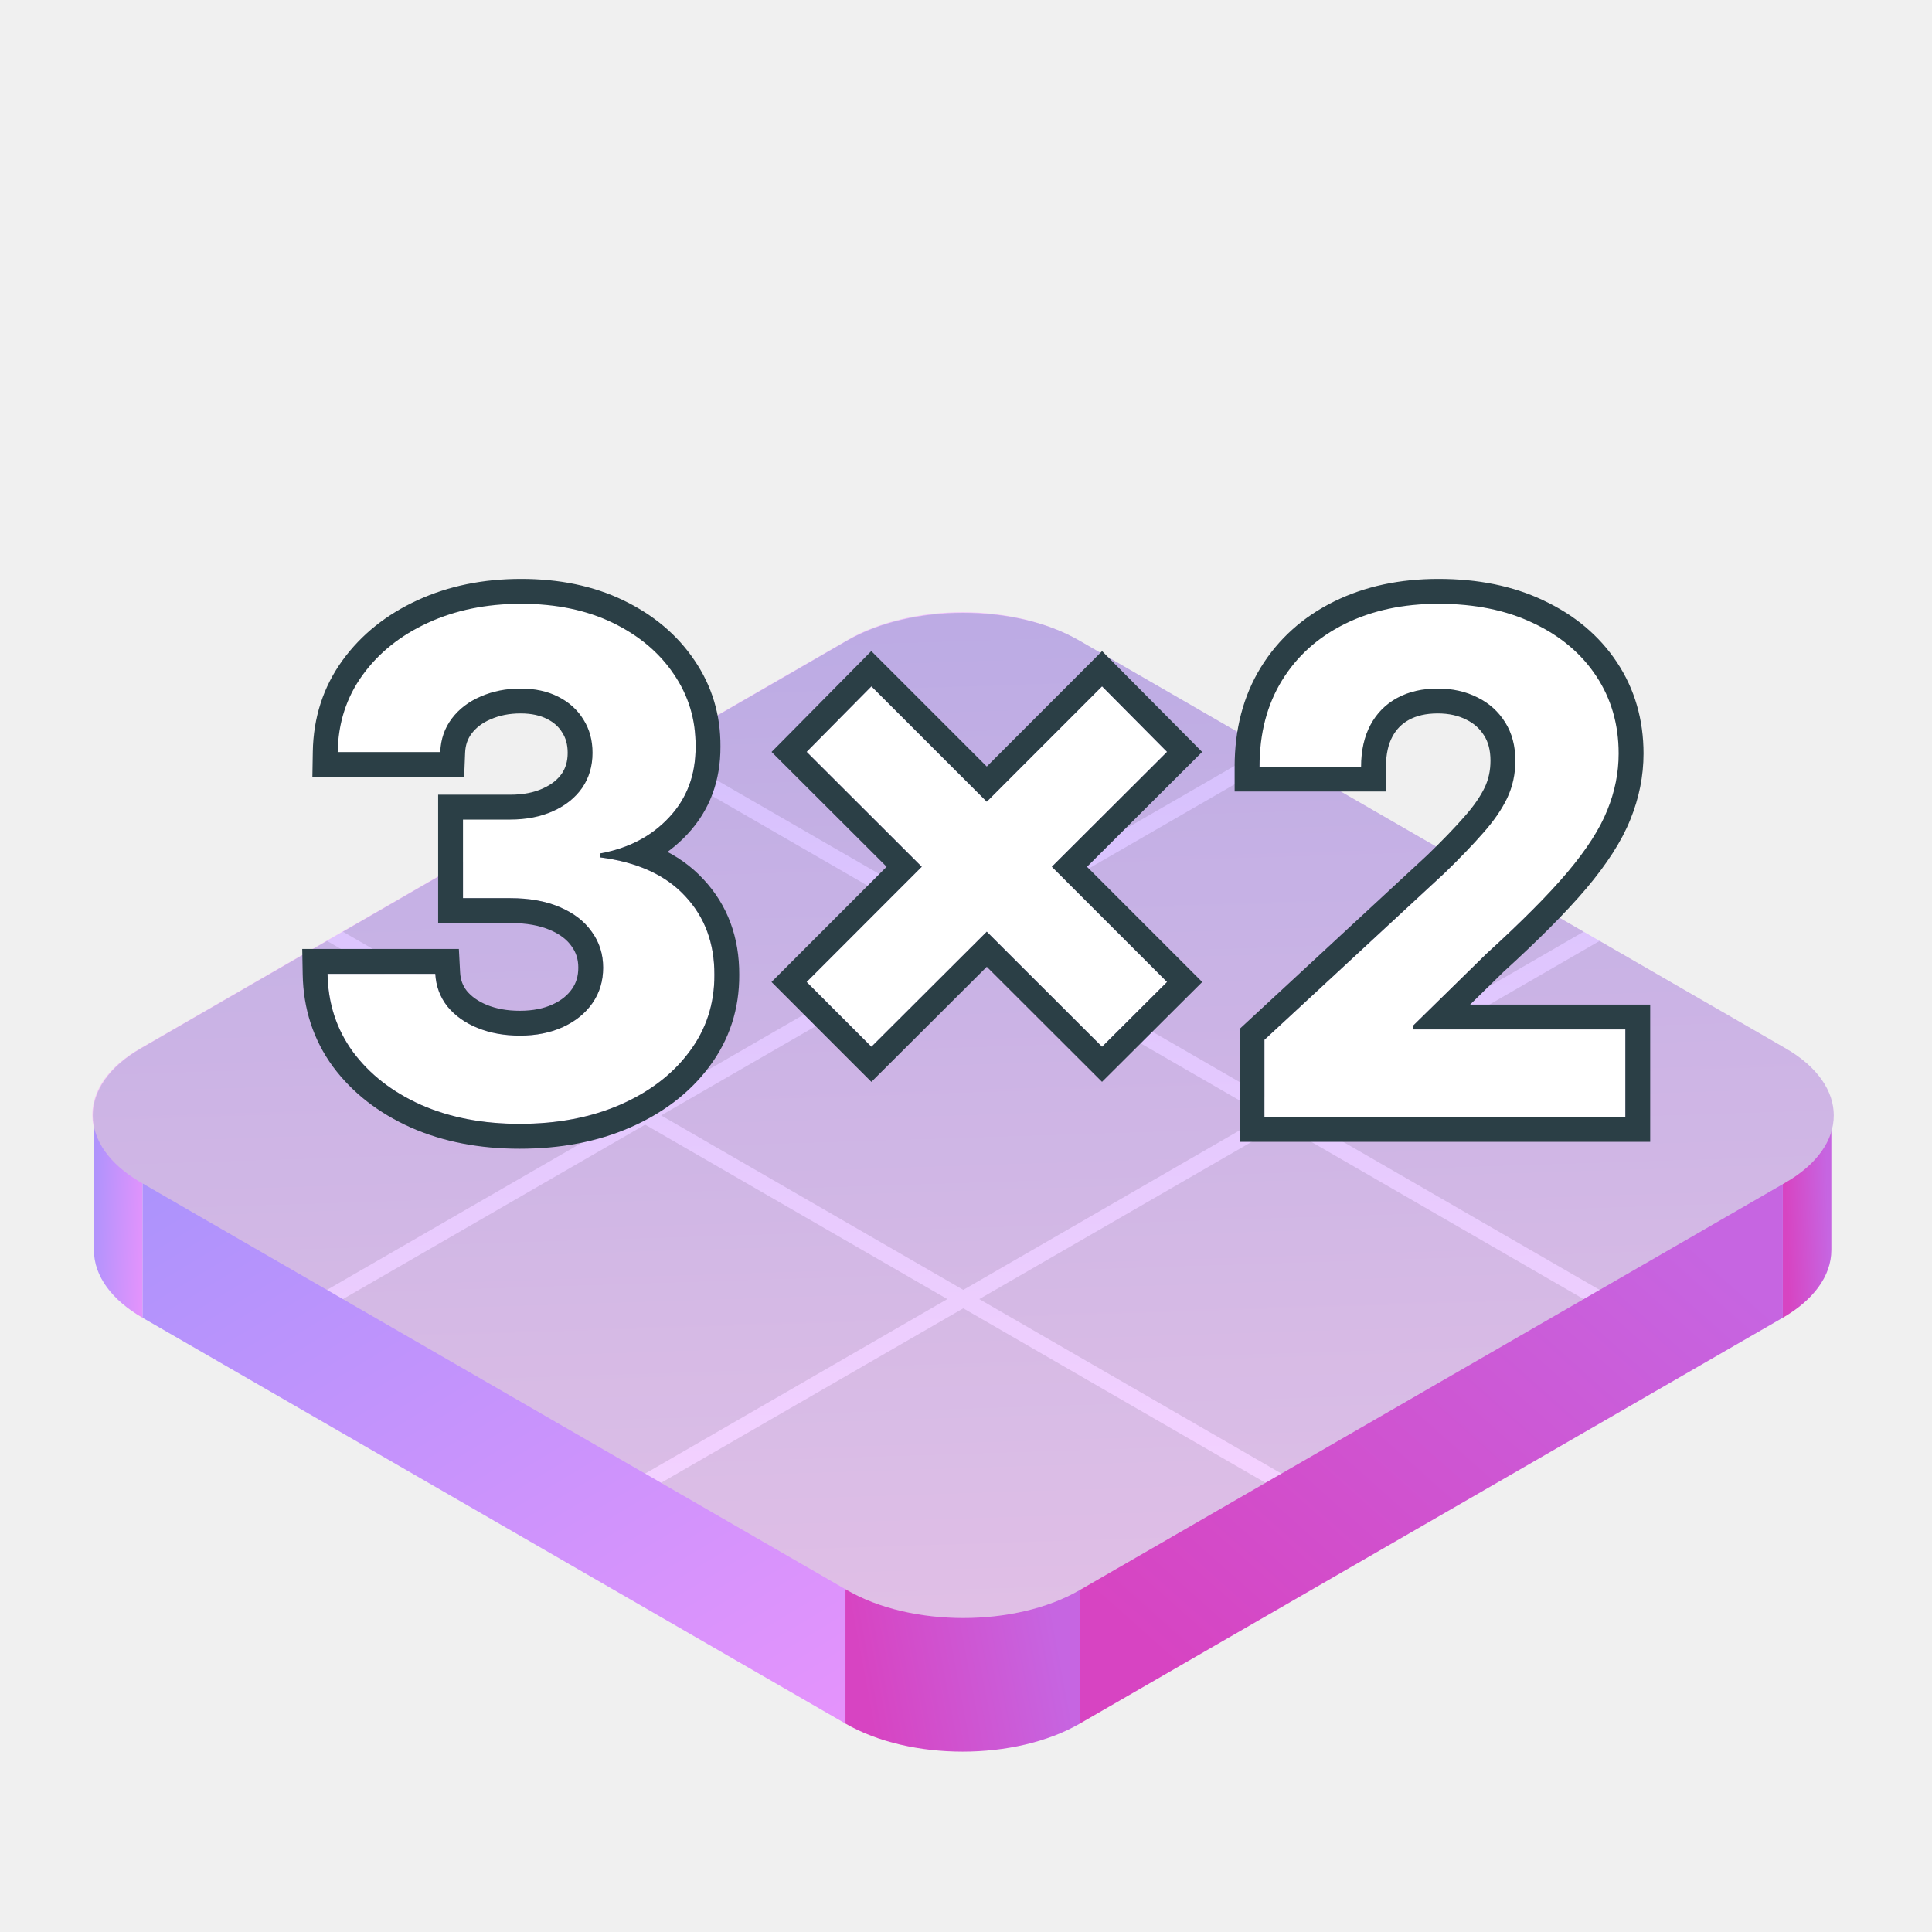
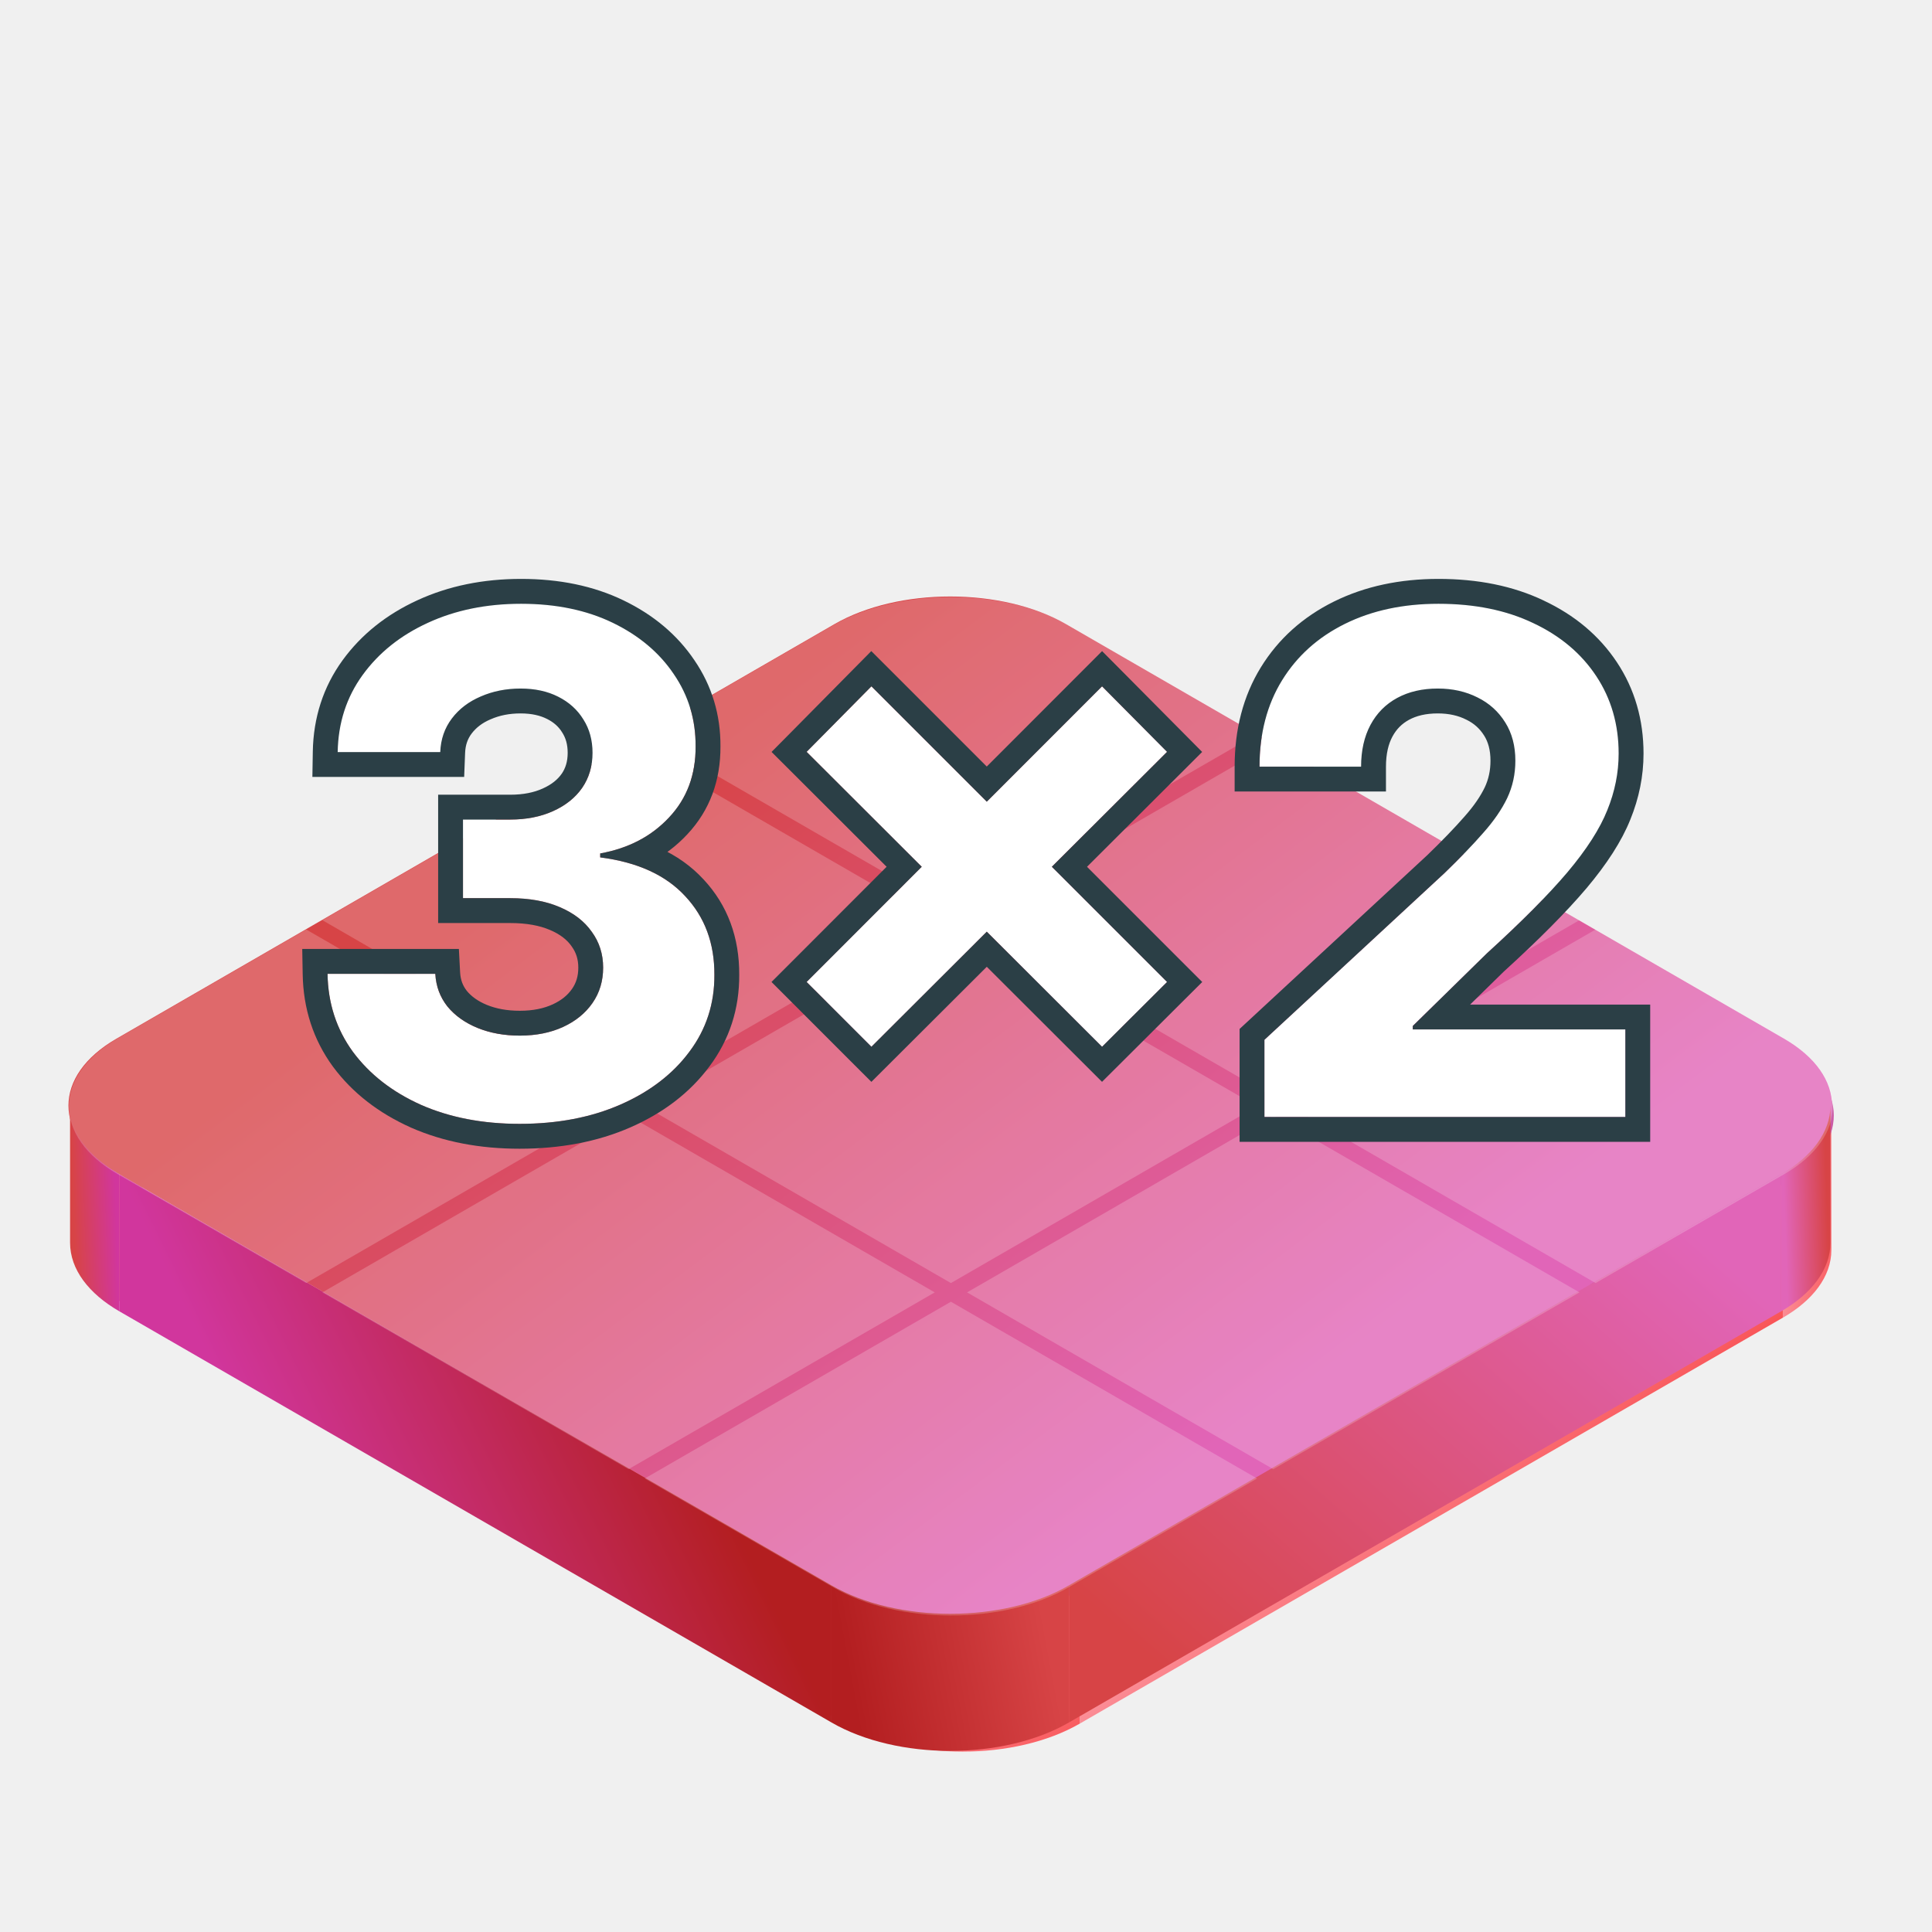
<svg xmlns="http://www.w3.org/2000/svg" width="64" height="64" viewBox="0 0 64 64" fill="none">
  <rect width="35.855" height="35.855" rx="4.378" transform="matrix(0.866025 0.5 -0.866025 0.5 31.8887 19)" fill="url(#paint0_linear_2025_1114)" />
  <rect width="26.891" height="4.482" transform="matrix(0.866025 0.5 0 1 4.71851 39.1685)" fill="url(#paint1_linear_2025_1114)" />
  <rect width="26.891" height="4.482" transform="matrix(0.866025 -0.5 0 1 35.7698 52.6143)" fill="url(#paint2_linear_2025_1114)" />
  <path d="M3.111 36.928C3.111 37.803 3.725 38.595 4.719 39.169V43.651C3.725 43.077 3.111 42.285 3.111 41.41V36.928Z" fill="url(#paint3_linear_2025_1114)" />
  <path d="M28.007 52.614C30.151 53.852 33.626 53.852 35.77 52.614V57.096C33.626 58.334 30.151 58.334 28.007 57.096V52.614Z" fill="url(#paint4_linear_2025_1114)" />
  <path d="M60.666 36.928C60.666 37.803 60.052 38.595 59.059 39.169V43.651C60.052 43.077 60.666 42.285 60.666 41.41V36.928Z" fill="url(#paint5_linear_2025_1114)" />
  <g clip-path="url(#clip0_2025_1114)">
    <rect width="35.899" height="35.899" rx="4.442" transform="matrix(0.866025 0.5 -0.866025 0.5 31.9104 19)" fill="url(#paint6_linear_2025_1114)" />
    <rect width="11.559" height="11.559" transform="matrix(0.866025 0.5 -0.866025 0.5 31.9104 19)" fill="black" fill-opacity="0.1" />
    <rect width="11.559" height="11.559" transform="matrix(0.866025 0.5 -0.866025 0.5 21.3711 25.085)" fill="black" fill-opacity="0.1" />
    <rect width="11.559" height="11.559" transform="matrix(0.866025 0.5 -0.866025 0.5 21.3711 37.2549)" fill="black" fill-opacity="0.1" />
    <rect width="11.559" height="11.559" transform="matrix(0.866025 0.5 -0.866025 0.5 42.45 25.085)" fill="black" fill-opacity="0.1" />
    <rect width="11.559" height="11.559" transform="matrix(0.866025 0.5 -0.866025 0.5 42.45 37.2549)" fill="black" fill-opacity="0.1" />
    <rect width="11.559" height="11.559" transform="matrix(0.866025 0.5 -0.866025 0.5 52.9893 31.1699)" fill="black" fill-opacity="0.1" />
    <rect width="11.559" height="11.559" transform="matrix(0.866025 0.5 -0.866025 0.5 10.8315 31.1699)" fill="black" fill-opacity="0.1" />
    <rect width="11.559" height="11.559" transform="matrix(0.866025 0.5 -0.866025 0.5 31.9104 43.3398)" fill="black" fill-opacity="0.1" />
    <rect width="11.559" height="11.559" transform="matrix(0.866025 0.5 -0.866025 0.5 31.9104 31.1699)" fill="black" fill-opacity="0.1" />
  </g>
-   <mask id="path-17-outside-1_2025_1114" maskUnits="userSpaceOnUse" x="10" y="19" width="45" height="20" fill="black">
+   <rect width="36.328" height="36.328" rx="4.436" transform="matrix(0.866025 0.5 -0.866025 0.5 31.478 18.4604)" fill="url(#paint7_linear_2025_1114)" />
+   <rect width="27.246" height="4.541" transform="matrix(0.866025 0.5 0 1 3.94922 38.8955)" fill="url(#paint8_linear_2025_1114)" />
+   <rect width="27.246" height="4.541" transform="matrix(0.866025 -0.5 0 1 35.4104 52.5186)" fill="url(#paint9_linear_2025_1114)" />
+   <path d="M2.321 36.625C2.321 37.512 2.943 38.314 3.95 38.895V43.437C2.943 42.855 2.321 42.053 2.321 41.166V36.625Z" fill="url(#paint10_linear_2025_1114)" />
+   <path d="M27.545 52.519C29.717 53.773 33.239 53.773 35.41 52.519V57.06C33.239 58.314 29.717 58.314 27.545 57.06V52.519Z" fill="url(#paint11_linear_2025_1114)" />
+   <path d="M60.636 36.625C60.636 37.512 60.013 38.314 59.007 38.895V43.437C60.013 42.855 60.636 42.053 60.636 41.166V36.625Z" fill="url(#paint12_linear_2025_1114)" />
+   <g clip-path="url(#clip1_2025_1114)">
+     <rect width="11.712" height="11.712" transform="matrix(0.866025 0.5 -0.866025 0.5 31.5 18.4604)" fill="white" fill-opacity="0.2" />
+     <rect width="11.712" height="11.712" transform="matrix(0.866025 0.5 -0.866025 0.5 20.8213 24.626)" fill="white" fill-opacity="0.2" />
+     <rect width="11.712" height="11.712" transform="matrix(0.866025 0.5 -0.866025 0.5 20.8215 36.9561)" fill="white" fill-opacity="0.2" />
+     <rect width="11.712" height="11.712" transform="matrix(0.866025 0.5 -0.866025 0.5 42.1785 24.6255)" fill="white" fill-opacity="0.2" />
+     <rect width="11.712" height="11.712" transform="matrix(0.866025 0.5 -0.866025 0.5 42.1785 36.9561)" fill="white" fill-opacity="0.2" />
+     <rect width="11.712" height="11.712" transform="matrix(0.866025 0.5 -0.866025 0.5 52.8569 30.791)" fill="white" fill-opacity="0.2" />
+     <rect width="11.712" height="11.712" transform="matrix(0.866025 0.5 -0.866025 0.5 10.1428 30.791)" fill="white" fill-opacity="0.2" />
+     <rect width="11.712" height="11.712" transform="matrix(0.866025 0.5 -0.866025 0.5 31.5 43.1216)" fill="white" fill-opacity="0.2" />
+     <rect width="11.712" height="11.712" transform="matrix(0.866025 0.5 -0.866025 0.5 31.5 30.791)" fill="white" fill-opacity="0.2" />
+   </g>
+   <mask id="path-33-outside-1_2025_1114" maskUnits="userSpaceOnUse" x="10" y="19" width="45" height="20" fill="black">
    <rect fill="white" x="10" y="19" width="45" height="20" />
    <path d="M17.212 37.229C15.99 37.229 14.9 37.019 13.945 36.599C12.995 36.173 12.245 35.589 11.693 34.846C11.147 34.099 10.866 33.236 10.85 32.259H14.42C14.442 32.668 14.576 33.029 14.821 33.34C15.072 33.645 15.405 33.883 15.82 34.052C16.235 34.221 16.702 34.306 17.221 34.306C17.761 34.306 18.239 34.21 18.654 34.019C19.069 33.828 19.393 33.564 19.628 33.225C19.863 32.887 19.98 32.496 19.98 32.054C19.98 31.607 19.855 31.211 19.603 30.867C19.358 30.517 19.003 30.244 18.539 30.048C18.08 29.851 17.535 29.753 16.901 29.753H15.337V27.149H16.901C17.436 27.149 17.908 27.056 18.318 26.871C18.733 26.685 19.055 26.429 19.284 26.101C19.513 25.768 19.628 25.381 19.628 24.938C19.628 24.518 19.527 24.149 19.325 23.833C19.128 23.511 18.85 23.26 18.49 23.079C18.135 22.899 17.72 22.809 17.245 22.809C16.765 22.809 16.325 22.897 15.927 23.071C15.528 23.241 15.209 23.483 14.969 23.8C14.729 24.117 14.6 24.488 14.584 24.914H11.186C11.202 23.948 11.478 23.096 12.013 22.359C12.548 21.622 13.268 21.046 14.175 20.631C15.086 20.211 16.115 20.001 17.262 20.001C18.419 20.001 19.431 20.211 20.299 20.631C21.167 21.052 21.842 21.619 22.322 22.334C22.808 23.044 23.048 23.841 23.043 24.725C23.048 25.664 22.756 26.448 22.166 27.076C21.582 27.703 20.821 28.102 19.882 28.271V28.402C21.116 28.56 22.055 28.989 22.699 29.688C23.348 30.381 23.67 31.249 23.665 32.292C23.67 33.247 23.395 34.096 22.838 34.838C22.287 35.581 21.525 36.165 20.553 36.591C19.582 37.016 18.468 37.229 17.212 37.229ZM36.507 34.675L26.721 24.906L28.867 22.736L38.66 32.529L36.507 34.675ZM28.867 34.675L26.721 32.529L36.507 22.736L38.66 24.906L28.867 34.675ZM41.886 37V34.445L47.856 28.918C48.364 28.427 48.789 27.985 49.133 27.591C49.483 27.198 49.747 26.814 49.928 26.437C50.108 26.055 50.198 25.642 50.198 25.2C50.198 24.709 50.086 24.286 49.862 23.931C49.638 23.571 49.333 23.295 48.945 23.104C48.557 22.908 48.118 22.809 47.627 22.809C47.113 22.809 46.666 22.913 46.284 23.12C45.901 23.328 45.607 23.625 45.399 24.013C45.192 24.401 45.088 24.862 45.088 25.397H41.723C41.723 24.3 41.971 23.347 42.468 22.539C42.965 21.731 43.661 21.106 44.556 20.664C45.451 20.222 46.483 20.001 47.651 20.001C48.852 20.001 49.898 20.214 50.787 20.639C51.683 21.06 52.379 21.644 52.875 22.392C53.372 23.14 53.62 23.997 53.62 24.963C53.62 25.596 53.495 26.221 53.244 26.838C52.998 27.455 52.559 28.14 51.925 28.893C51.292 29.641 50.4 30.539 49.248 31.587L46.8 33.987V34.101H53.842V37H41.886Z" />
  </mask>
  <path d="M17.212 37.229C15.99 37.229 14.9 37.019 13.945 36.599C12.995 36.173 12.245 35.589 11.693 34.846C11.147 34.099 10.866 33.236 10.85 32.259H14.42C14.442 32.668 14.576 33.029 14.821 33.34C15.072 33.645 15.405 33.883 15.82 34.052C16.235 34.221 16.702 34.306 17.221 34.306C17.761 34.306 18.239 34.21 18.654 34.019C19.069 33.828 19.393 33.564 19.628 33.225C19.863 32.887 19.98 32.496 19.98 32.054C19.98 31.607 19.855 31.211 19.603 30.867C19.358 30.517 19.003 30.244 18.539 30.048C18.08 29.851 17.535 29.753 16.901 29.753H15.337V27.149H16.901C17.436 27.149 17.908 27.056 18.318 26.871C18.733 26.685 19.055 26.429 19.284 26.101C19.513 25.768 19.628 25.381 19.628 24.938C19.628 24.518 19.527 24.149 19.325 23.833C19.128 23.511 18.85 23.26 18.49 23.079C18.135 22.899 17.72 22.809 17.245 22.809C16.765 22.809 16.325 22.897 15.927 23.071C15.528 23.241 15.209 23.483 14.969 23.8C14.729 24.117 14.6 24.488 14.584 24.914H11.186C11.202 23.948 11.478 23.096 12.013 22.359C12.548 21.622 13.268 21.046 14.175 20.631C15.086 20.211 16.115 20.001 17.262 20.001C18.419 20.001 19.431 20.211 20.299 20.631C21.167 21.052 21.842 21.619 22.322 22.334C22.808 23.044 23.048 23.841 23.043 24.725C23.048 25.664 22.756 26.448 22.166 27.076C21.582 27.703 20.821 28.102 19.882 28.271V28.402C21.116 28.56 22.055 28.989 22.699 29.688C23.348 30.381 23.67 31.249 23.665 32.292C23.67 33.247 23.395 34.096 22.838 34.838C22.287 35.581 21.525 36.165 20.553 36.591C19.582 37.016 18.468 37.229 17.212 37.229ZM36.507 34.675L26.721 24.906L28.867 22.736L38.66 32.529L36.507 34.675ZM28.867 34.675L26.721 32.529L36.507 22.736L38.66 24.906L28.867 34.675ZM41.886 37V34.445L47.856 28.918C48.364 28.427 48.789 27.985 49.133 27.591C49.483 27.198 49.747 26.814 49.928 26.437C50.108 26.055 50.198 25.642 50.198 25.2C50.198 24.709 50.086 24.286 49.862 23.931C49.638 23.571 49.333 23.295 48.945 23.104C48.557 22.908 48.118 22.809 47.627 22.809C47.113 22.809 46.666 22.913 46.284 23.12C45.901 23.328 45.607 23.625 45.399 24.013C45.192 24.401 45.088 24.862 45.088 25.397H41.723C41.723 24.3 41.971 23.347 42.468 22.539C42.965 21.731 43.661 21.106 44.556 20.664C45.451 20.222 46.483 20.001 47.651 20.001C48.852 20.001 49.898 20.214 50.787 20.639C51.683 21.06 52.379 21.644 52.875 22.392C53.372 23.14 53.62 23.997 53.62 24.963C53.62 25.596 53.495 26.221 53.244 26.838C52.998 27.455 52.559 28.14 51.925 28.893C51.292 29.641 50.4 30.539 49.248 31.587L46.8 33.987V34.101H53.842V37H41.886Z" fill="white" />
-   <path d="M13.945 36.599L13.608 37.35L13.614 37.353L13.945 36.599ZM11.693 34.846L11.028 35.332L11.032 35.337L11.693 34.846ZM10.85 32.259V31.435H10.012L10.027 32.273L10.85 32.259ZM14.42 32.259L15.242 32.215L15.201 31.435H14.42V32.259ZM14.821 33.34L14.175 33.85L14.18 33.856L14.185 33.862L14.821 33.34ZM15.82 34.052L15.509 34.815L15.509 34.815L15.82 34.052ZM18.654 34.019L18.309 33.271L18.309 33.271L18.654 34.019ZM19.628 33.225L20.305 33.694L20.305 33.694L19.628 33.225ZM19.603 30.867L18.93 31.34L18.934 31.346L18.938 31.352L19.603 30.867ZM18.539 30.048L18.215 30.805L18.218 30.806L18.539 30.048ZM15.337 29.753H14.514V30.577H15.337V29.753ZM15.337 27.149V26.326H14.514V27.149H15.337ZM18.318 26.871L17.982 26.119L17.978 26.121L18.318 26.871ZM19.284 26.101L19.959 26.573L19.962 26.568L19.284 26.101ZM19.325 23.833L18.622 24.262L18.626 24.269L18.631 24.276L19.325 23.833ZM18.49 23.079L18.117 23.814L18.122 23.816L18.49 23.079ZM15.927 23.071L16.249 23.829L16.257 23.826L15.927 23.071ZM14.969 23.8L15.625 24.298L15.625 24.298L14.969 23.8ZM14.584 24.914V25.737H15.376L15.407 24.945L14.584 24.914ZM11.186 24.914L10.362 24.9L10.348 25.737H11.186V24.914ZM12.013 22.359L12.679 22.843L12.679 22.843L12.013 22.359ZM14.175 20.631L14.517 21.38L14.519 21.379L14.175 20.631ZM20.299 20.631L20.658 19.89L20.658 19.89L20.299 20.631ZM22.322 22.334L21.638 22.794L21.642 22.8L22.322 22.334ZM23.043 24.725L22.219 24.72L22.219 24.73L23.043 24.725ZM22.166 27.076L21.566 26.512L21.564 26.515L22.166 27.076ZM19.882 28.271L19.736 27.461L19.058 27.583V28.271H19.882ZM19.882 28.402H19.058V29.127L19.777 29.219L19.882 28.402ZM22.699 29.688L22.093 30.246L22.098 30.251L22.699 29.688ZM23.665 32.292L22.841 32.287L22.841 32.296L23.665 32.292ZM22.838 34.838L22.179 34.344L22.177 34.347L22.838 34.838ZM20.553 36.591L20.223 35.836L20.223 35.836L20.553 36.591ZM17.212 37.229V36.406C16.084 36.406 15.111 36.212 14.277 35.845L13.945 36.599L13.614 37.353C14.69 37.826 15.895 38.053 17.212 38.053V37.229ZM13.945 36.599L14.282 35.847C13.444 35.472 12.812 34.971 12.354 34.355L11.693 34.846L11.032 35.337C11.678 36.207 12.546 36.874 13.608 37.35L13.945 36.599ZM11.693 34.846L12.358 34.361C11.918 33.758 11.687 33.062 11.673 32.245L10.85 32.259L10.027 32.273C10.046 33.41 10.376 34.439 11.028 35.332L11.693 34.846ZM10.85 32.259V33.082H14.42V32.259V31.435H10.85V32.259ZM14.42 32.259L13.598 32.303C13.628 32.876 13.82 33.401 14.175 33.85L14.821 33.34L15.468 32.829C15.331 32.657 15.256 32.461 15.242 32.215L14.42 32.259ZM14.821 33.34L14.185 33.862C14.534 34.287 14.985 34.601 15.509 34.815L15.82 34.052L16.131 33.29C15.826 33.165 15.611 33.004 15.458 32.817L14.821 33.34ZM15.82 34.052L15.509 34.815C16.037 35.03 16.612 35.13 17.221 35.13V34.306V33.483C16.792 33.483 16.433 33.413 16.131 33.29L15.82 34.052ZM17.221 34.306V35.13C17.858 35.13 18.457 35.017 18.998 34.767L18.654 34.019L18.309 33.271C18.02 33.404 17.664 33.483 17.221 33.483V34.306ZM18.654 34.019L18.998 34.767C19.532 34.522 19.977 34.167 20.305 33.694L19.628 33.225L18.951 32.756C18.809 32.961 18.605 33.135 18.309 33.271L18.654 34.019ZM19.628 33.225L20.305 33.694C20.642 33.208 20.804 32.651 20.804 32.054H19.98H19.157C19.157 32.342 19.083 32.566 18.951 32.756L19.628 33.225ZM19.98 32.054H20.804C20.804 31.441 20.628 30.874 20.268 30.381L19.603 30.867L18.938 31.352C19.081 31.548 19.157 31.772 19.157 32.054H19.98ZM19.603 30.867L20.277 30.393C19.928 29.897 19.44 29.535 18.86 29.29L18.539 30.048L18.218 30.806C18.566 30.954 18.788 31.138 18.93 31.34L19.603 30.867ZM18.539 30.048L18.863 29.291C18.279 29.04 17.617 28.93 16.901 28.93V29.753V30.577C17.452 30.577 17.882 30.662 18.215 30.805L18.539 30.048ZM16.901 29.753V28.93H15.337V29.753V30.577H16.901V29.753ZM15.337 29.753H16.161V27.149H15.337H14.514V29.753H15.337ZM15.337 27.149V27.973H16.901V27.149V26.326H15.337V27.149ZM16.901 27.149V27.973C17.532 27.973 18.123 27.863 18.658 27.621L18.318 26.871L17.978 26.121C17.694 26.25 17.341 26.326 16.901 26.326V27.149ZM18.318 26.871L18.654 27.623C19.186 27.385 19.633 27.039 19.959 26.573L19.284 26.101L18.609 25.629C18.477 25.818 18.279 25.986 17.982 26.119L18.318 26.871ZM19.284 26.101L19.962 26.568C20.295 26.085 20.451 25.531 20.451 24.938H19.628H18.805C18.805 25.23 18.732 25.451 18.606 25.634L19.284 26.101ZM19.628 24.938H20.451C20.451 24.38 20.316 23.854 20.019 23.39L19.325 23.833L18.631 24.276C18.738 24.445 18.805 24.656 18.805 24.938H19.628ZM19.325 23.833L20.028 23.404C19.745 22.941 19.347 22.587 18.858 22.343L18.49 23.079L18.122 23.816C18.353 23.932 18.512 24.081 18.622 24.262L19.325 23.833ZM18.49 23.079L18.863 22.345C18.372 22.096 17.825 21.986 17.245 21.986V22.809V23.633C17.615 23.633 17.898 23.703 18.117 23.814L18.49 23.079ZM17.245 22.809V21.986C16.663 21.986 16.109 22.092 15.596 22.317L15.927 23.071L16.257 23.826C16.541 23.701 16.867 23.633 17.245 23.633V22.809ZM15.927 23.071L15.605 22.313C15.086 22.534 14.647 22.861 14.313 23.302L14.969 23.8L15.625 24.298C15.771 24.106 15.97 23.948 16.249 23.829L15.927 23.071ZM14.969 23.8L14.313 23.302C13.963 23.764 13.783 24.3 13.761 24.882L14.584 24.914L15.407 24.945C15.417 24.676 15.494 24.47 15.625 24.298L14.969 23.8ZM14.584 24.914V24.09H11.186V24.914V25.737H14.584V24.914ZM11.186 24.914L12.009 24.928C12.023 24.12 12.25 23.434 12.679 22.843L12.013 22.359L11.346 21.875C10.706 22.758 10.381 23.776 10.362 24.9L11.186 24.914ZM12.013 22.359L12.679 22.843C13.123 22.231 13.727 21.742 14.517 21.38L14.175 20.631L13.832 19.882C12.809 20.351 11.972 21.013 11.346 21.875L12.013 22.359ZM14.175 20.631L14.519 21.379C15.309 21.015 16.217 20.824 17.262 20.824V20.001V19.177C16.013 19.177 14.864 19.407 13.83 19.883L14.175 20.631ZM17.262 20.001V20.824C18.319 20.824 19.205 21.016 19.941 21.372L20.299 20.631L20.658 19.89C19.658 19.406 18.519 19.177 17.262 19.177V20.001ZM20.299 20.631L19.941 21.372C20.693 21.737 21.249 22.213 21.638 22.794L22.322 22.334L23.006 21.875C22.434 21.025 21.642 20.366 20.658 19.89L20.299 20.631ZM22.322 22.334L21.642 22.8C22.031 23.367 22.224 23.999 22.219 24.72L23.043 24.725L23.866 24.73C23.873 23.683 23.585 22.721 23.002 21.869L22.322 22.334ZM23.043 24.725L22.219 24.73C22.224 25.479 21.997 26.052 21.566 26.512L22.166 27.076L22.767 27.639C23.515 26.843 23.873 25.85 23.866 24.721L23.043 24.725ZM22.166 27.076L21.564 26.515C21.114 26.997 20.52 27.319 19.736 27.461L19.882 28.271L20.028 29.081C21.121 28.884 22.05 28.409 22.769 27.637L22.166 27.076ZM19.882 28.271H19.058V28.402H19.882H20.705V28.271H19.882ZM19.882 28.402L19.777 29.219C20.879 29.36 21.616 29.729 22.093 30.246L22.699 29.688L23.304 29.13C22.493 28.249 21.352 27.761 19.987 27.585L19.882 28.402ZM22.699 29.688L22.098 30.251C22.589 30.775 22.846 31.433 22.841 32.287L23.665 32.292L24.488 32.296C24.495 31.065 24.108 29.987 23.3 29.125L22.699 29.688ZM23.665 32.292L22.841 32.296C22.846 33.078 22.625 33.75 22.179 34.344L22.838 34.838L23.497 35.332C24.165 34.442 24.495 33.416 24.488 32.287L23.665 32.292ZM22.838 34.838L22.177 34.347C21.723 34.959 21.083 35.459 20.223 35.836L20.553 36.591L20.884 37.345C21.967 36.87 22.85 36.203 23.499 35.329L22.838 34.838ZM20.553 36.591L20.223 35.836C19.373 36.209 18.375 36.406 17.212 36.406V37.229V38.053C18.561 38.053 19.791 37.824 20.884 37.345L20.553 36.591ZM36.507 34.675L35.925 35.257L36.506 35.837L37.088 35.258L36.507 34.675ZM26.721 24.906L26.136 24.327L25.559 24.909L26.14 25.488L26.721 24.906ZM28.867 22.736L29.449 22.153L28.863 21.568L28.281 22.157L28.867 22.736ZM38.66 32.529L39.241 33.112L39.826 32.53L39.242 31.947L38.66 32.529ZM28.867 34.675L28.284 35.257L28.866 35.838L29.448 35.258L28.867 34.675ZM26.721 32.529L26.139 31.947L25.557 32.529L26.139 33.111L26.721 32.529ZM36.507 22.736L37.091 22.155L36.508 21.569L35.924 22.154L36.507 22.736ZM38.66 24.906L39.242 25.489L39.823 24.909L39.245 24.326L38.66 24.906ZM36.507 34.675L37.088 34.092L27.303 24.323L26.721 24.906L26.14 25.488L35.925 35.257L36.507 34.675ZM26.721 24.906L27.307 25.485L29.452 23.315L28.867 22.736L28.281 22.157L26.136 24.327L26.721 24.906ZM28.867 22.736L28.284 23.318L38.078 33.111L38.66 32.529L39.242 31.947L29.449 22.153L28.867 22.736ZM38.66 32.529L38.079 31.946L35.925 34.091L36.507 34.675L37.088 35.258L39.241 33.112L38.66 32.529ZM28.867 34.675L29.449 34.092L27.304 31.947L26.721 32.529L26.139 33.111L28.284 35.257L28.867 34.675ZM26.721 32.529L27.304 33.111L37.089 23.318L36.507 22.736L35.924 22.154L26.139 31.947L26.721 32.529ZM36.507 22.736L35.922 23.316L38.076 25.486L38.66 24.906L39.245 24.326L37.091 22.155L36.507 22.736ZM38.66 24.906L38.078 24.323L28.285 34.091L28.867 34.675L29.448 35.258L39.242 25.489L38.66 24.906ZM41.886 37H41.063V37.824H41.886V37ZM41.886 34.445L41.327 33.841L41.063 34.085V34.445H41.886ZM47.856 28.918L48.415 29.522L48.422 29.516L48.428 29.51L47.856 28.918ZM49.133 27.591L48.518 27.044L48.514 27.049L49.133 27.591ZM49.928 26.437L50.67 26.792L50.672 26.788L49.928 26.437ZM49.862 23.931L49.163 24.366L49.166 24.37L49.862 23.931ZM48.945 23.104L48.572 23.839L48.581 23.843L48.945 23.104ZM45.399 24.013L46.125 24.402L46.125 24.402L45.399 24.013ZM45.088 25.397V26.22H45.912V25.397H45.088ZM41.723 25.397H40.899V26.22H41.723V25.397ZM42.468 22.539L43.169 22.97L43.169 22.97L42.468 22.539ZM44.556 20.664L44.191 19.926L44.191 19.926L44.556 20.664ZM50.787 20.639L50.432 21.382L50.437 21.385L50.787 20.639ZM52.875 22.392L52.189 22.847L52.189 22.847L52.875 22.392ZM53.244 26.838L52.481 26.528L52.479 26.533L53.244 26.838ZM51.925 28.893L52.554 29.425L52.556 29.423L51.925 28.893ZM49.248 31.587L48.694 30.978L48.682 30.988L48.672 30.999L49.248 31.587ZM46.8 33.987L46.223 33.398L45.976 33.641V33.987H46.8ZM46.8 34.101H45.976V34.925H46.8V34.101ZM53.842 34.101H54.665V33.278H53.842V34.101ZM53.842 37V37.824H54.665V37H53.842ZM41.886 37H42.71V34.445H41.886H41.063V37H41.886ZM41.886 34.445L42.446 35.05L48.415 29.522L47.856 28.918L47.296 28.314L41.327 33.841L41.886 34.445ZM47.856 28.918L48.428 29.51C48.947 29.008 49.39 28.549 49.753 28.134L49.133 27.591L48.514 27.049C48.189 27.42 47.78 27.846 47.283 28.326L47.856 28.918ZM49.133 27.591L49.749 28.139C50.137 27.702 50.45 27.254 50.67 26.792L49.928 26.437L49.185 26.081C49.045 26.373 48.828 26.695 48.518 27.044L49.133 27.591ZM49.928 26.437L50.672 26.788C50.907 26.291 51.021 25.758 51.021 25.2H50.198H49.374C49.374 25.527 49.309 25.819 49.183 26.086L49.928 26.437ZM50.198 25.2H51.021C51.021 24.581 50.879 23.999 50.559 23.492L49.862 23.931L49.166 24.37C49.293 24.573 49.374 24.837 49.374 25.2H50.198ZM49.862 23.931L50.562 23.497C50.255 23.003 49.832 22.623 49.309 22.366L48.945 23.104L48.581 23.843C48.833 23.967 49.021 24.139 49.163 24.366L49.862 23.931ZM48.945 23.104L49.317 22.37C48.8 22.107 48.23 21.986 47.627 21.986V22.809V23.633C48.005 23.633 48.315 23.708 48.572 23.839L48.945 23.104ZM47.627 22.809V21.986C47.001 21.986 46.413 22.113 45.891 22.397L46.284 23.12L46.676 23.844C46.918 23.713 47.226 23.633 47.627 23.633V22.809ZM46.284 23.12L45.891 22.397C45.365 22.682 44.956 23.097 44.673 23.624L45.399 24.013L46.125 24.402C46.258 24.154 46.438 23.974 46.676 23.844L46.284 23.12ZM45.399 24.013L44.673 23.624C44.389 24.155 44.265 24.756 44.265 25.397H45.088H45.912C45.912 24.968 45.994 24.646 46.125 24.402L45.399 24.013ZM45.088 25.397V24.573H41.723V25.397V26.22H45.088V25.397ZM41.723 25.397H42.546C42.546 24.428 42.764 23.629 43.169 22.97L42.468 22.539L41.766 22.108C41.178 23.065 40.899 24.172 40.899 25.397H41.723ZM42.468 22.539L43.169 22.97C43.581 22.302 44.157 21.78 44.92 21.402L44.556 20.664L44.191 19.926C43.165 20.433 42.349 21.161 41.766 22.108L42.468 22.539ZM44.556 20.664L44.92 21.402C45.685 21.025 46.588 20.824 47.651 20.824V20.001V19.177C46.378 19.177 45.218 19.419 44.191 19.926L44.556 20.664ZM47.651 20.001V20.824C48.755 20.824 49.675 21.02 50.432 21.382L50.787 20.639L51.143 19.896C50.12 19.407 48.949 19.177 47.651 19.177V20.001ZM50.787 20.639L50.437 21.385C51.211 21.748 51.784 22.238 52.189 22.847L52.875 22.392L53.561 21.936C52.973 21.05 52.155 20.372 51.137 19.894L50.787 20.639ZM52.875 22.392L52.189 22.847C52.59 23.45 52.797 24.146 52.797 24.963H53.62H54.444C54.444 23.848 54.155 22.829 53.561 21.936L52.875 22.392ZM53.62 24.963H52.797C52.797 25.484 52.694 26.004 52.481 26.528L53.244 26.838L54.007 27.149C54.296 26.438 54.444 25.708 54.444 24.963H53.62ZM53.244 26.838L52.479 26.533C52.277 27.039 51.896 27.648 51.295 28.363L51.925 28.893L52.556 29.423C53.221 28.632 53.719 27.871 54.009 27.143L53.244 26.838ZM51.925 28.893L51.297 28.361C50.696 29.071 49.833 29.942 48.694 30.978L49.248 31.587L49.802 32.197C50.967 31.137 51.888 30.212 52.554 29.425L51.925 28.893ZM49.248 31.587L48.672 30.999L46.223 33.398L46.8 33.987L47.376 34.575L49.824 32.176L49.248 31.587ZM46.8 33.987H45.976V34.101H46.8H47.623V33.987H46.8ZM46.8 34.101V34.925H53.842V34.101V33.278H46.8V34.101ZM53.842 34.101H53.018V37H53.842H54.665V34.101H53.842ZM53.842 37V36.176H41.886V37V37.824H53.842V37Z" fill="#2B3F46" mask="url(#path-17-outside-1_2025_1114)" />
+   <path d="M13.945 36.599L13.608 37.35L13.614 37.353L13.945 36.599ZM11.693 34.846L11.028 35.332L11.032 35.337L11.693 34.846ZM10.85 32.259V31.435H10.012L10.027 32.273L10.85 32.259ZM14.42 32.259L15.242 32.215L15.201 31.435H14.42V32.259ZM14.821 33.34L14.175 33.85L14.18 33.856L14.185 33.862L14.821 33.34ZM15.82 34.052L15.509 34.815L15.509 34.815L15.82 34.052ZM18.654 34.019L18.309 33.271L18.309 33.271L18.654 34.019ZM19.628 33.225L20.305 33.694L20.305 33.694L19.628 33.225ZM19.603 30.867L18.93 31.34L18.934 31.346L18.938 31.352L19.603 30.867ZM18.539 30.048L18.215 30.805L18.218 30.806L18.539 30.048ZM15.337 29.753H14.514V30.577H15.337V29.753ZM15.337 27.149V26.326H14.514V27.149H15.337ZM18.318 26.871L17.982 26.119L17.978 26.121L18.318 26.871ZM19.284 26.101L19.959 26.573L19.962 26.568L19.284 26.101ZM19.325 23.833L18.622 24.262L18.626 24.269L18.631 24.276L19.325 23.833ZM18.49 23.079L18.117 23.814L18.122 23.816L18.49 23.079ZM15.927 23.071L16.249 23.829L16.257 23.826L15.927 23.071ZM14.969 23.8L15.625 24.298L15.625 24.298L14.969 23.8ZM14.584 24.914V25.737H15.376L15.407 24.945L14.584 24.914ZM11.186 24.914L10.362 24.9L10.348 25.737H11.186V24.914ZM12.013 22.359L12.679 22.843L12.679 22.843L12.013 22.359ZM14.175 20.631L14.517 21.38L14.519 21.379L14.175 20.631ZM20.299 20.631L20.658 19.89L20.658 19.89L20.299 20.631ZM22.322 22.334L21.638 22.794L21.642 22.8L22.322 22.334ZM23.043 24.725L22.219 24.72L22.219 24.73L23.043 24.725ZM22.166 27.076L21.566 26.512L21.564 26.515L22.166 27.076ZM19.882 28.271L19.736 27.461L19.058 27.583V28.271H19.882ZM19.882 28.402H19.058V29.127L19.777 29.219L19.882 28.402ZM22.699 29.688L22.093 30.246L22.098 30.251L22.699 29.688ZM23.665 32.292L22.841 32.287L22.841 32.296L23.665 32.292ZM22.838 34.838L22.179 34.344L22.177 34.347L22.838 34.838ZM20.553 36.591L20.223 35.836L20.223 35.836L20.553 36.591ZM17.212 37.229V36.406C16.084 36.406 15.111 36.212 14.277 35.845L13.945 36.599L13.614 37.353C14.69 37.826 15.895 38.053 17.212 38.053V37.229ZM13.945 36.599L14.282 35.847C13.444 35.472 12.812 34.971 12.354 34.355L11.693 34.846L11.032 35.337C11.678 36.207 12.546 36.874 13.608 37.35L13.945 36.599ZM11.693 34.846L12.358 34.361C11.918 33.758 11.687 33.062 11.673 32.245L10.85 32.259L10.027 32.273C10.046 33.41 10.376 34.439 11.028 35.332L11.693 34.846ZM10.85 32.259V33.082H14.42V32.259V31.435H10.85V32.259ZM14.42 32.259L13.598 32.303C13.628 32.876 13.82 33.401 14.175 33.85L14.821 33.34L15.468 32.829C15.331 32.657 15.256 32.461 15.242 32.215L14.42 32.259ZM14.821 33.34L14.185 33.862C14.534 34.287 14.985 34.601 15.509 34.815L15.82 34.052L16.131 33.29C15.826 33.165 15.611 33.004 15.458 32.817L14.821 33.34ZM15.82 34.052L15.509 34.815C16.037 35.03 16.612 35.13 17.221 35.13V34.306V33.483C16.792 33.483 16.433 33.413 16.131 33.29L15.82 34.052ZM17.221 34.306V35.13C17.858 35.13 18.457 35.017 18.998 34.767L18.654 34.019L18.309 33.271C18.02 33.404 17.664 33.483 17.221 33.483V34.306ZM18.654 34.019L18.998 34.767C19.532 34.522 19.977 34.167 20.305 33.694L19.628 33.225L18.951 32.756C18.809 32.961 18.605 33.135 18.309 33.271L18.654 34.019ZM19.628 33.225L20.305 33.694C20.642 33.208 20.804 32.651 20.804 32.054H19.98H19.157C19.157 32.342 19.083 32.566 18.951 32.756L19.628 33.225ZM19.98 32.054H20.804C20.804 31.441 20.628 30.874 20.268 30.381L19.603 30.867L18.938 31.352C19.081 31.548 19.157 31.772 19.157 32.054H19.98ZM19.603 30.867L20.277 30.393C19.928 29.897 19.44 29.535 18.86 29.29L18.539 30.048L18.218 30.806C18.566 30.954 18.788 31.138 18.93 31.34L19.603 30.867ZM18.539 30.048L18.863 29.291C18.279 29.04 17.617 28.93 16.901 28.93V29.753V30.577C17.452 30.577 17.882 30.662 18.215 30.805L18.539 30.048ZM16.901 29.753V28.93H15.337V29.753V30.577H16.901V29.753ZM15.337 29.753H16.161V27.149H15.337H14.514V29.753H15.337ZM15.337 27.149V27.973H16.901V27.149V26.326H15.337V27.149ZM16.901 27.149V27.973C17.532 27.973 18.123 27.863 18.658 27.621L18.318 26.871L17.978 26.121C17.694 26.25 17.341 26.326 16.901 26.326V27.149ZM18.318 26.871L18.654 27.623C19.186 27.385 19.633 27.039 19.959 26.573L19.284 26.101L18.609 25.629C18.477 25.818 18.279 25.986 17.982 26.119L18.318 26.871ZM19.284 26.101L19.962 26.568C20.295 26.085 20.451 25.531 20.451 24.938H19.628H18.805C18.805 25.23 18.732 25.451 18.606 25.634L19.284 26.101ZM19.628 24.938H20.451C20.451 24.38 20.316 23.854 20.019 23.39L19.325 23.833L18.631 24.276C18.738 24.445 18.805 24.656 18.805 24.938H19.628ZM19.325 23.833L20.028 23.404C19.745 22.941 19.347 22.587 18.858 22.343L18.49 23.079L18.122 23.816C18.353 23.932 18.512 24.081 18.622 24.262L19.325 23.833ZM18.49 23.079L18.863 22.345C18.372 22.096 17.825 21.986 17.245 21.986V22.809V23.633C17.615 23.633 17.898 23.703 18.117 23.814L18.49 23.079ZM17.245 22.809V21.986C16.663 21.986 16.109 22.092 15.596 22.317L15.927 23.071L16.257 23.826C16.541 23.701 16.867 23.633 17.245 23.633V22.809ZM15.927 23.071L15.605 22.313C15.086 22.534 14.647 22.861 14.313 23.302L14.969 23.8L15.625 24.298C15.771 24.106 15.97 23.948 16.249 23.829L15.927 23.071ZM14.969 23.8L14.313 23.302C13.963 23.764 13.783 24.3 13.761 24.882L14.584 24.914L15.407 24.945C15.417 24.676 15.494 24.47 15.625 24.298L14.969 23.8ZM14.584 24.914V24.09H11.186V24.914V25.737H14.584V24.914ZM11.186 24.914L12.009 24.928C12.023 24.12 12.25 23.434 12.679 22.843L12.013 22.359L11.346 21.875C10.706 22.758 10.381 23.776 10.362 24.9L11.186 24.914ZM12.013 22.359L12.679 22.843C13.123 22.231 13.727 21.742 14.517 21.38L14.175 20.631L13.832 19.882C12.809 20.351 11.972 21.013 11.346 21.875L12.013 22.359ZM14.175 20.631L14.519 21.379C15.309 21.015 16.217 20.824 17.262 20.824V20.001V19.177C16.013 19.177 14.864 19.407 13.83 19.883L14.175 20.631ZM17.262 20.001V20.824C18.319 20.824 19.205 21.016 19.941 21.372L20.299 20.631L20.658 19.89C19.658 19.406 18.519 19.177 17.262 19.177V20.001ZM20.299 20.631L19.941 21.372C20.693 21.737 21.249 22.213 21.638 22.794L22.322 22.334L23.006 21.875C22.434 21.025 21.642 20.366 20.658 19.89L20.299 20.631ZM22.322 22.334L21.642 22.8C22.031 23.367 22.224 23.999 22.219 24.72L23.043 24.725L23.866 24.73C23.873 23.683 23.585 22.721 23.002 21.869L22.322 22.334ZM23.043 24.725L22.219 24.73C22.224 25.479 21.997 26.052 21.566 26.512L22.166 27.076L22.767 27.639C23.515 26.843 23.873 25.85 23.866 24.721L23.043 24.725ZM22.166 27.076L21.564 26.515C21.114 26.997 20.52 27.319 19.736 27.461L19.882 28.271L20.028 29.081C21.121 28.884 22.05 28.409 22.769 27.637L22.166 27.076ZM19.882 28.271H19.058V28.402H19.882H20.705V28.271H19.882ZM19.882 28.402L19.777 29.219C20.879 29.36 21.616 29.729 22.093 30.246L22.699 29.688L23.304 29.13C22.493 28.249 21.352 27.761 19.987 27.585L19.882 28.402ZM22.699 29.688L22.098 30.251C22.589 30.775 22.846 31.433 22.841 32.287L23.665 32.292L24.488 32.296C24.495 31.065 24.108 29.987 23.3 29.125L22.699 29.688ZM23.665 32.292L22.841 32.296C22.846 33.078 22.625 33.75 22.179 34.344L22.838 34.838L23.497 35.332C24.165 34.442 24.495 33.416 24.488 32.287L23.665 32.292ZM22.838 34.838L22.177 34.347C21.723 34.959 21.083 35.459 20.223 35.836L20.553 36.591L20.884 37.345C21.967 36.87 22.85 36.203 23.499 35.329L22.838 34.838ZM20.553 36.591L20.223 35.836C19.373 36.209 18.375 36.406 17.212 36.406V37.229V38.053C18.561 38.053 19.791 37.824 20.884 37.345L20.553 36.591ZM36.507 34.675L35.925 35.257L36.506 35.837L37.088 35.258L36.507 34.675ZM26.721 24.906L26.136 24.327L25.559 24.909L26.14 25.488L26.721 24.906ZM28.867 22.736L29.449 22.153L28.863 21.568L28.281 22.157L28.867 22.736ZM38.66 32.529L39.241 33.112L39.826 32.53L39.242 31.947L38.66 32.529ZM28.867 34.675L28.284 35.257L28.866 35.838L29.448 35.258L28.867 34.675ZM26.721 32.529L26.139 31.947L25.557 32.529L26.139 33.111L26.721 32.529ZM36.507 22.736L37.091 22.155L36.508 21.569L35.924 22.154L36.507 22.736ZM38.66 24.906L39.242 25.489L39.823 24.909L39.245 24.326L38.66 24.906ZM36.507 34.675L37.088 34.092L27.303 24.323L26.721 24.906L26.14 25.488L35.925 35.257L36.507 34.675ZM26.721 24.906L27.307 25.485L29.452 23.315L28.867 22.736L28.281 22.157L26.136 24.327L26.721 24.906ZM28.867 22.736L28.284 23.318L38.078 33.111L38.66 32.529L39.242 31.947L29.449 22.153L28.867 22.736ZM38.66 32.529L38.079 31.946L35.925 34.091L36.507 34.675L37.088 35.258L39.241 33.112L38.66 32.529ZM28.867 34.675L29.449 34.092L27.304 31.947L26.721 32.529L26.139 33.111L28.284 35.257L28.867 34.675ZM26.721 32.529L27.304 33.111L37.089 23.318L36.507 22.736L35.924 22.154L26.139 31.947L26.721 32.529ZM36.507 22.736L35.922 23.316L38.076 25.486L38.66 24.906L39.245 24.326L37.091 22.155L36.507 22.736ZM38.66 24.906L38.078 24.323L28.285 34.091L28.867 34.675L29.448 35.258L39.242 25.489L38.66 24.906ZM41.886 37H41.063V37.824H41.886V37ZM41.886 34.445L41.327 33.841L41.063 34.085V34.445H41.886ZM47.856 28.918L48.415 29.522L48.422 29.516L48.428 29.51L47.856 28.918ZM49.133 27.591L48.518 27.044L48.514 27.049L49.133 27.591ZM49.928 26.437L50.67 26.792L50.672 26.788L49.928 26.437ZM49.862 23.931L49.163 24.366L49.166 24.37L49.862 23.931ZM48.945 23.104L48.572 23.839L48.581 23.843L48.945 23.104ZM45.399 24.013L46.125 24.402L46.125 24.402L45.399 24.013ZM45.088 25.397V26.22H45.912V25.397H45.088ZM41.723 25.397H40.899V26.22H41.723V25.397ZM42.468 22.539L43.169 22.97L43.169 22.97L42.468 22.539ZM44.556 20.664L44.191 19.926L44.191 19.926L44.556 20.664ZM50.787 20.639L50.432 21.382L50.437 21.385L50.787 20.639ZM52.875 22.392L52.189 22.847L52.189 22.847L52.875 22.392ZM53.244 26.838L52.481 26.528L52.479 26.533L53.244 26.838ZM51.925 28.893L52.554 29.425L52.556 29.423L51.925 28.893ZM49.248 31.587L48.694 30.978L48.682 30.988L48.672 30.999L49.248 31.587ZM46.8 33.987L46.223 33.398L45.976 33.641V33.987H46.8ZM46.8 34.101H45.976V34.925H46.8V34.101ZM53.842 34.101H54.665V33.278H53.842V34.101ZM53.842 37V37.824H54.665V37H53.842ZM41.886 37H42.71V34.445H41.886H41.063V37H41.886ZM41.886 34.445L42.446 35.05L48.415 29.522L47.856 28.918L47.296 28.314L41.327 33.841L41.886 34.445ZM47.856 28.918L48.428 29.51C48.947 29.008 49.39 28.549 49.753 28.134L49.133 27.591L48.514 27.049C48.189 27.42 47.78 27.846 47.283 28.326L47.856 28.918ZM49.133 27.591L49.749 28.139C50.137 27.702 50.45 27.254 50.67 26.792L49.928 26.437L49.185 26.081C49.045 26.373 48.828 26.695 48.518 27.044L49.133 27.591ZM49.928 26.437L50.672 26.788C50.907 26.291 51.021 25.758 51.021 25.2H50.198H49.374C49.374 25.527 49.309 25.819 49.183 26.086L49.928 26.437ZM50.198 25.2H51.021C51.021 24.581 50.879 23.999 50.559 23.492L49.862 23.931L49.166 24.37C49.293 24.573 49.374 24.837 49.374 25.2H50.198ZM49.862 23.931L50.562 23.497C50.255 23.003 49.832 22.623 49.309 22.366L48.945 23.104L48.581 23.843C48.833 23.967 49.021 24.139 49.163 24.366L49.862 23.931ZM48.945 23.104L49.317 22.37C48.8 22.107 48.23 21.986 47.627 21.986V22.809V23.633C48.005 23.633 48.315 23.708 48.572 23.839L48.945 23.104ZM47.627 22.809V21.986C47.001 21.986 46.413 22.113 45.891 22.397L46.284 23.12L46.676 23.844C46.918 23.713 47.226 23.633 47.627 23.633V22.809ZM46.284 23.12L45.891 22.397C45.365 22.682 44.956 23.097 44.673 23.624L45.399 24.013L46.125 24.402C46.258 24.154 46.438 23.974 46.676 23.844L46.284 23.12ZM45.399 24.013L44.673 23.624C44.389 24.155 44.265 24.756 44.265 25.397H45.088H45.912C45.912 24.968 45.994 24.646 46.125 24.402L45.399 24.013ZM45.088 25.397V24.573H41.723V25.397V26.22H45.088V25.397ZM41.723 25.397H42.546C42.546 24.428 42.764 23.629 43.169 22.97L42.468 22.539L41.766 22.108C41.178 23.065 40.899 24.172 40.899 25.397H41.723ZM42.468 22.539L43.169 22.97C43.581 22.302 44.157 21.78 44.92 21.402L44.556 20.664L44.191 19.926C43.165 20.433 42.349 21.161 41.766 22.108L42.468 22.539ZM44.556 20.664L44.92 21.402C45.685 21.025 46.588 20.824 47.651 20.824V20.001V19.177C46.378 19.177 45.218 19.419 44.191 19.926L44.556 20.664ZM47.651 20.001V20.824C48.755 20.824 49.675 21.02 50.432 21.382L50.787 20.639L51.143 19.896C50.12 19.407 48.949 19.177 47.651 19.177V20.001ZM50.787 20.639L50.437 21.385C51.211 21.748 51.784 22.238 52.189 22.847L52.875 22.392L53.561 21.936C52.973 21.05 52.155 20.372 51.137 19.894L50.787 20.639ZM52.875 22.392L52.189 22.847C52.59 23.45 52.797 24.146 52.797 24.963H53.62H54.444C54.444 23.848 54.155 22.829 53.561 21.936L52.875 22.392ZM53.62 24.963H52.797C52.797 25.484 52.694 26.004 52.481 26.528L53.244 26.838L54.007 27.149C54.296 26.438 54.444 25.708 54.444 24.963H53.62ZM53.244 26.838L52.479 26.533C52.277 27.039 51.896 27.648 51.295 28.363L51.925 28.893L52.556 29.423C53.221 28.632 53.719 27.871 54.009 27.143L53.244 26.838ZM51.925 28.893L51.297 28.361C50.696 29.071 49.833 29.942 48.694 30.978L49.248 31.587L49.802 32.197C50.967 31.137 51.888 30.212 52.554 29.425L51.925 28.893ZM49.248 31.587L48.672 30.999L46.223 33.398L46.8 33.987L47.376 34.575L49.824 32.176L49.248 31.587ZM46.8 33.987H45.976V34.101H46.8H47.623V33.987H46.8ZM46.8 34.101V34.925H53.842V34.101V33.278H46.8V34.101ZM53.842 34.101H53.018V37H53.842H54.665V34.101H53.842ZM53.842 37V36.176H41.886V37V37.824H53.842V37Z" fill="#2B3F46" mask="url(#path-33-outside-1_2025_1114)" />
  <defs>
    <linearGradient id="paint0_linear_2025_1114" x1="35.841" y1="35.864" x2="-1.882" y2="2.084" gradientUnits="userSpaceOnUse">
      <stop stop-color="#FFD5EF" />
      <stop offset="1" stop-color="#EFBDFD" />
    </linearGradient>
-     <linearGradient id="paint1_linear_2025_1114" x1="0" y1="0" x2="15.963" y2="15.637" gradientUnits="userSpaceOnUse">
-       <stop stop-color="#AC93FC" />
-       <stop offset="1" stop-color="#E593FC" />
+     <linearGradient id="paint1_linear_2025_1114" x1="26.881" y1="4.483" x2="25.174" y2="-4.688" gradientUnits="userSpaceOnUse">
+       <stop stop-color="#F95457" />
+       <stop offset="1" stop-color="#FDBDCB" />
    </linearGradient>
-     <linearGradient id="paint2_linear_2025_1114" x1="-8.23702e-06" y1="-0.004" x2="14.416" y2="-11.351" gradientUnits="userSpaceOnUse">
-       <stop stop-color="#D744C2" />
-       <stop offset="1" stop-color="#C665E1" />
+     <linearGradient id="paint2_linear_2025_1114" x1="26.881" y1="4.483" x2="25.174" y2="-4.688" gradientUnits="userSpaceOnUse">
+       <stop stop-color="#F95457" />
+       <stop offset="1" stop-color="#FDBDCB" />
    </linearGradient>
-     <linearGradient id="paint3_linear_2025_1114" x1="3.111" y1="36.928" x2="4.978" y2="37.001" gradientUnits="userSpaceOnUse">
-       <stop stop-color="#AC93FC" />
-       <stop offset="1" stop-color="#E593FC" />
+     <linearGradient id="paint3_linear_2025_1114" x1="4.718" y1="43.652" x2="1.804" y2="43.028" gradientUnits="userSpaceOnUse">
+       <stop stop-color="#F95457" />
+       <stop offset="1" stop-color="#FDBDCB" />
    </linearGradient>
-     <linearGradient id="paint4_linear_2025_1114" x1="28.007" y1="52.609" x2="34.516" y2="51.384" gradientUnits="userSpaceOnUse">
-       <stop stop-color="#D744C2" />
-       <stop offset="1" stop-color="#C665E1" />
+     <linearGradient id="paint4_linear_2025_1114" x1="35.767" y1="58.026" x2="30.215" y2="50.893" gradientUnits="userSpaceOnUse">
+       <stop stop-color="#F95457" />
+       <stop offset="1" stop-color="#FDBDCB" />
    </linearGradient>
-     <linearGradient id="paint5_linear_2025_1114" x1="59.059" y1="36.922" x2="60.453" y2="36.878" gradientUnits="userSpaceOnUse">
-       <stop stop-color="#D744C2" />
-       <stop offset="1" stop-color="#C665E1" />
+     <linearGradient id="paint5_linear_2025_1114" x1="60.666" y1="43.652" x2="57.752" y2="43.028" gradientUnits="userSpaceOnUse">
+       <stop stop-color="#F95457" />
+       <stop offset="1" stop-color="#FDBDCB" />
    </linearGradient>
-     <linearGradient id="paint6_linear_2025_1114" x1="35.885" y1="35.908" x2="-1.884" y2="2.087" gradientUnits="userSpaceOnUse">
-       <stop stop-color="#FAD5FF" />
-       <stop offset="1" stop-color="#CFBDFD" />
+     <linearGradient id="paint6_linear_2025_1114" x1="-1.09962e-05" y1="-0.033" x2="30.641" y2="-4.053" gradientUnits="userSpaceOnUse">
+       <stop stop-color="#D74446" />
+       <stop offset="1" stop-color="#E165B8" />
+     </linearGradient>
+     <linearGradient id="paint7_linear_2025_1114" x1="-1.11276e-05" y1="-0.033" x2="31.007" y2="-4.101" gradientUnits="userSpaceOnUse">
+       <stop stop-color="#D74446" />
+       <stop offset="1" stop-color="#E165B8" />
+     </linearGradient>
+     <linearGradient id="paint8_linear_2025_1114" x1="-8.34573e-06" y1="-0.004" x2="14.606" y2="-11.501" gradientUnits="userSpaceOnUse">
+       <stop stop-color="#D1369D" />
+       <stop offset="1" stop-color="#B31E20" />
+     </linearGradient>
+     <linearGradient id="paint9_linear_2025_1114" x1="-8.34573e-06" y1="-0.004" x2="14.606" y2="-11.501" gradientUnits="userSpaceOnUse">
+       <stop stop-color="#D74446" />
+       <stop offset="1" stop-color="#E165B8" />
+     </linearGradient>
+     <linearGradient id="paint10_linear_2025_1114" x1="2.321" y1="36.619" x2="3.733" y2="36.574" gradientUnits="userSpaceOnUse">
+       <stop stop-color="#D74446" />
+       <stop offset="1" stop-color="#D1369D" />
+     </linearGradient>
+     <linearGradient id="paint11_linear_2025_1114" x1="27.545" y1="52.514" x2="34.14" y2="51.272" gradientUnits="userSpaceOnUse">
+       <stop stop-color="#B31E20" />
+       <stop offset="1" stop-color="#D74446" />
+     </linearGradient>
+     <linearGradient id="paint12_linear_2025_1114" x1="59.007" y1="36.619" x2="60.419" y2="36.574" gradientUnits="userSpaceOnUse">
+       <stop stop-color="#E165B8" />
+       <stop offset="1" stop-color="#D74446" />
    </linearGradient>
    <clipPath id="clip0_2025_1114">
      <rect width="35.899" height="35.899" rx="4.442" transform="matrix(0.866025 0.5 -0.866025 0.5 31.9104 19)" fill="white" />
    </clipPath>
+     <clipPath id="clip1_2025_1114">
+       <rect width="36.373" height="36.373" rx="4.5" transform="matrix(0.866025 0.5 -0.866025 0.5 31.5 18.4604)" fill="white" />
+     </clipPath>
  </defs>
</svg>
